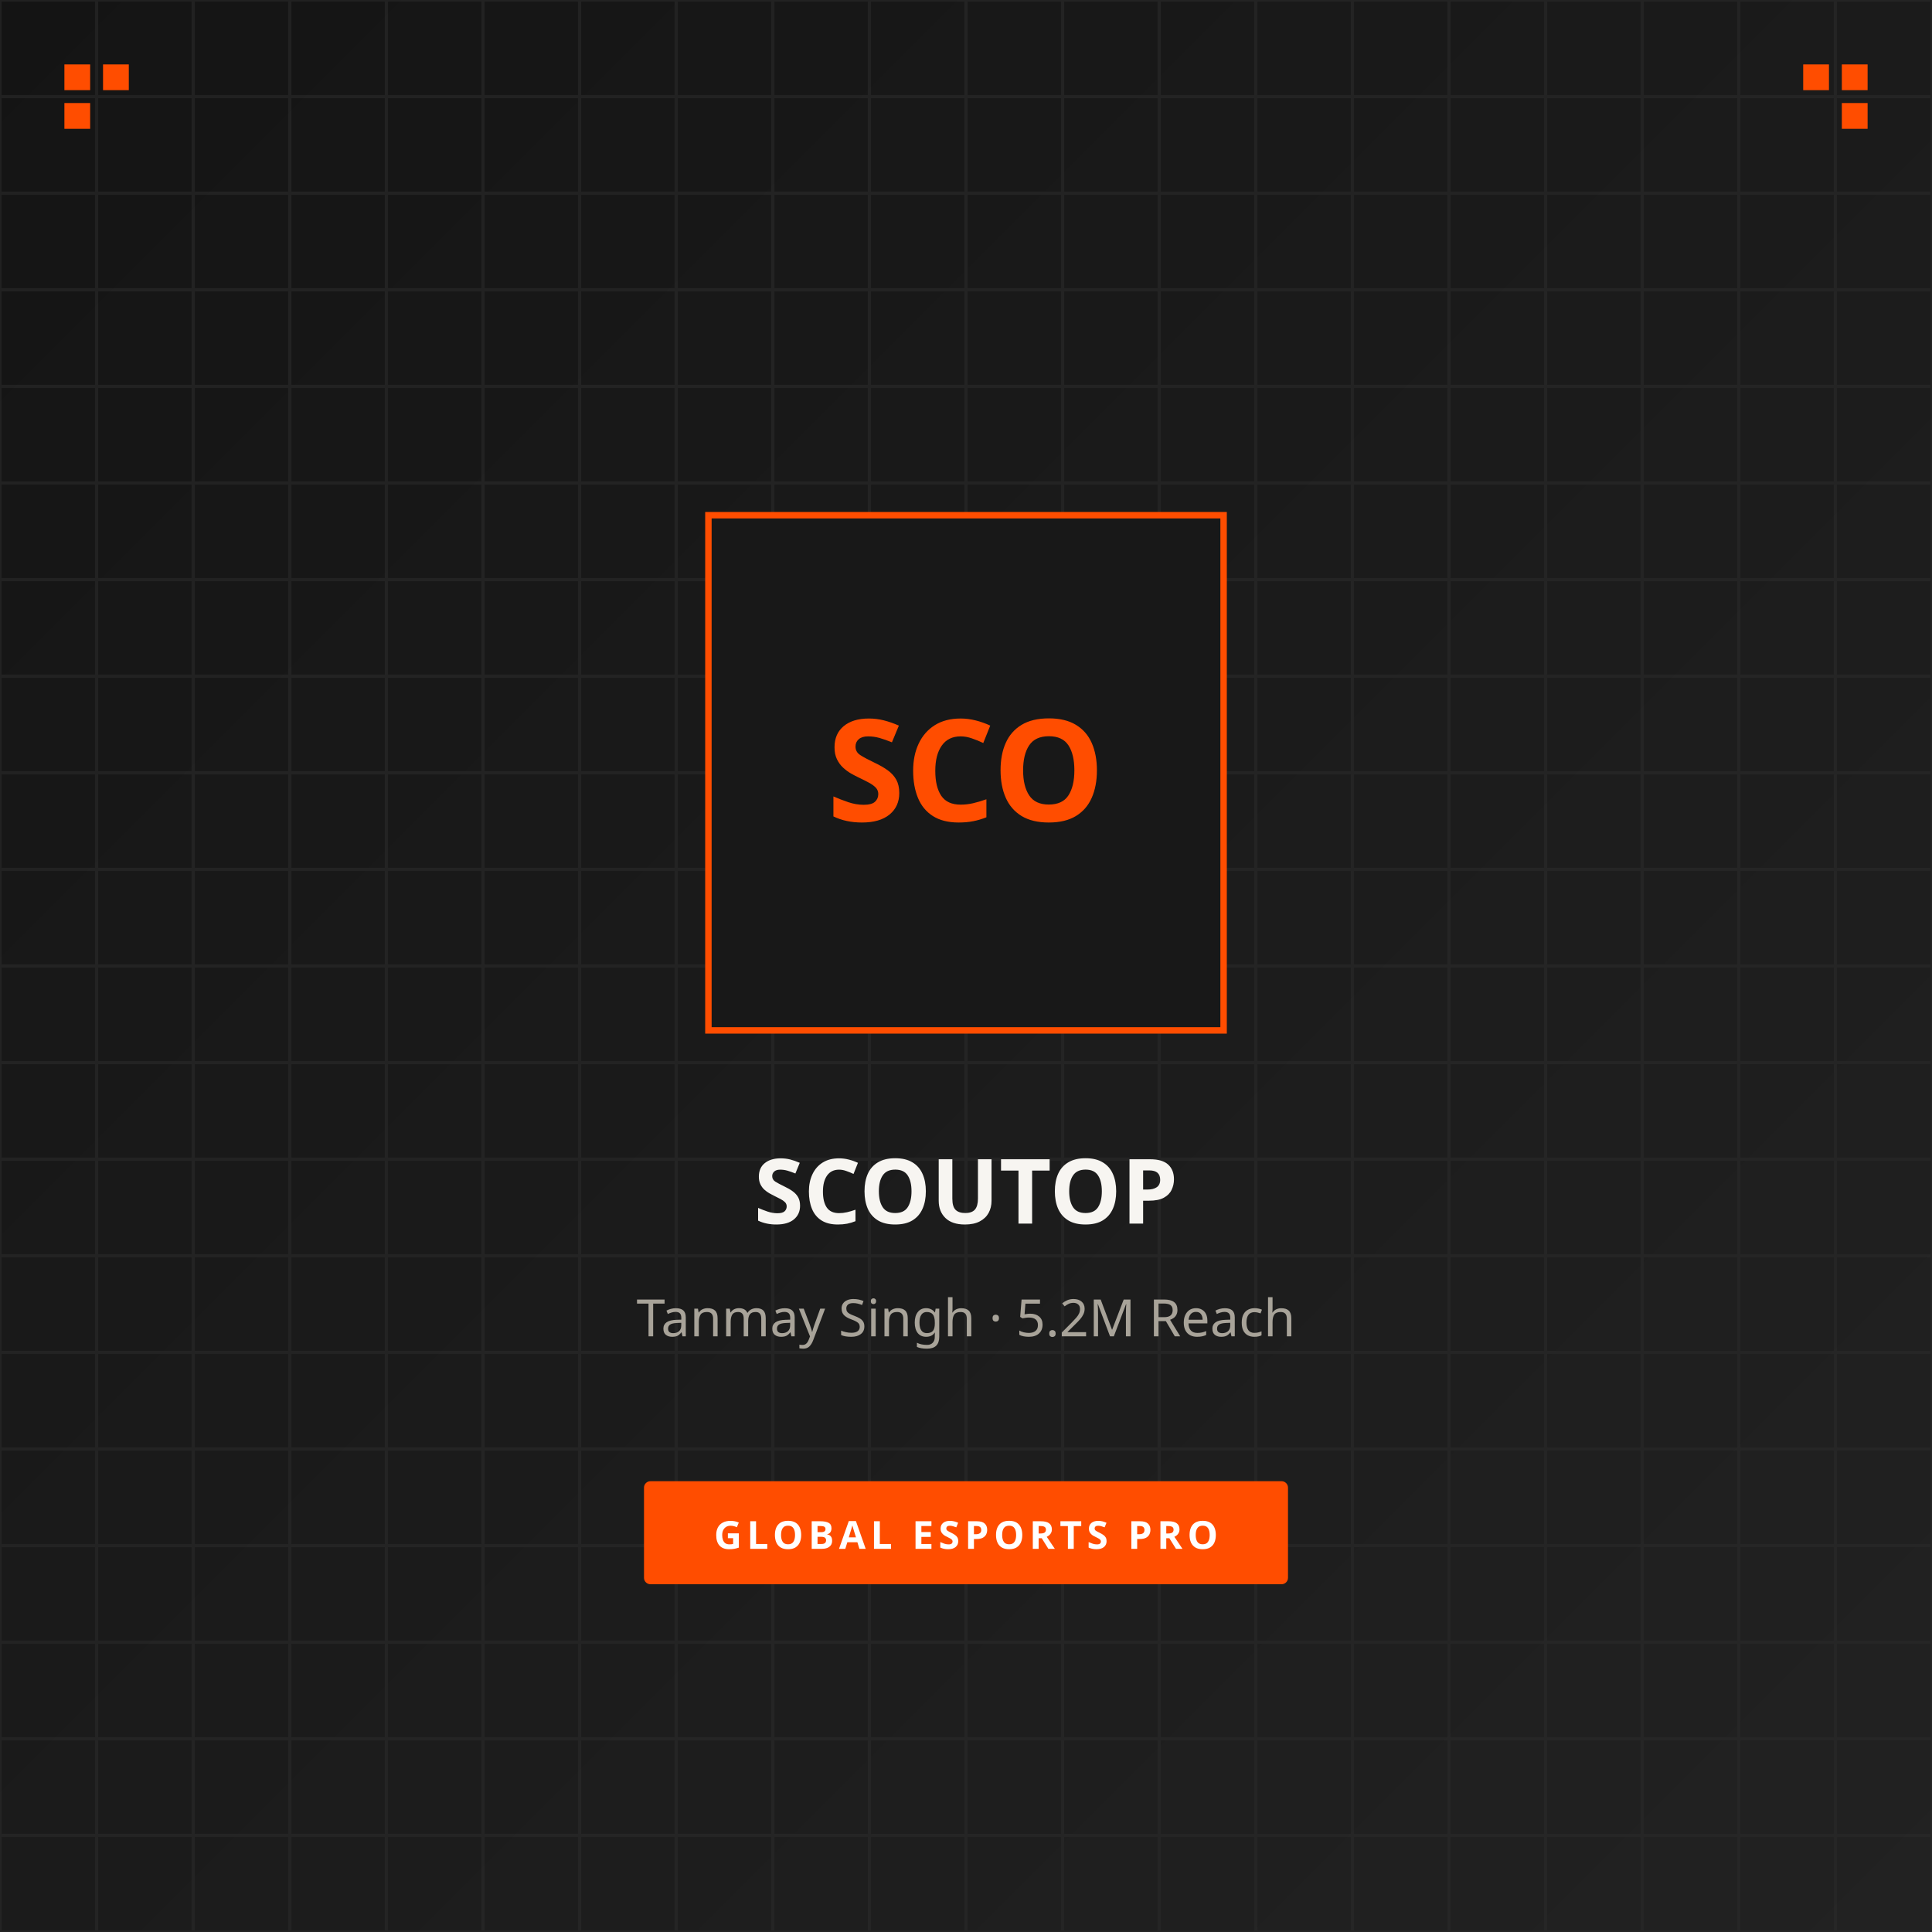
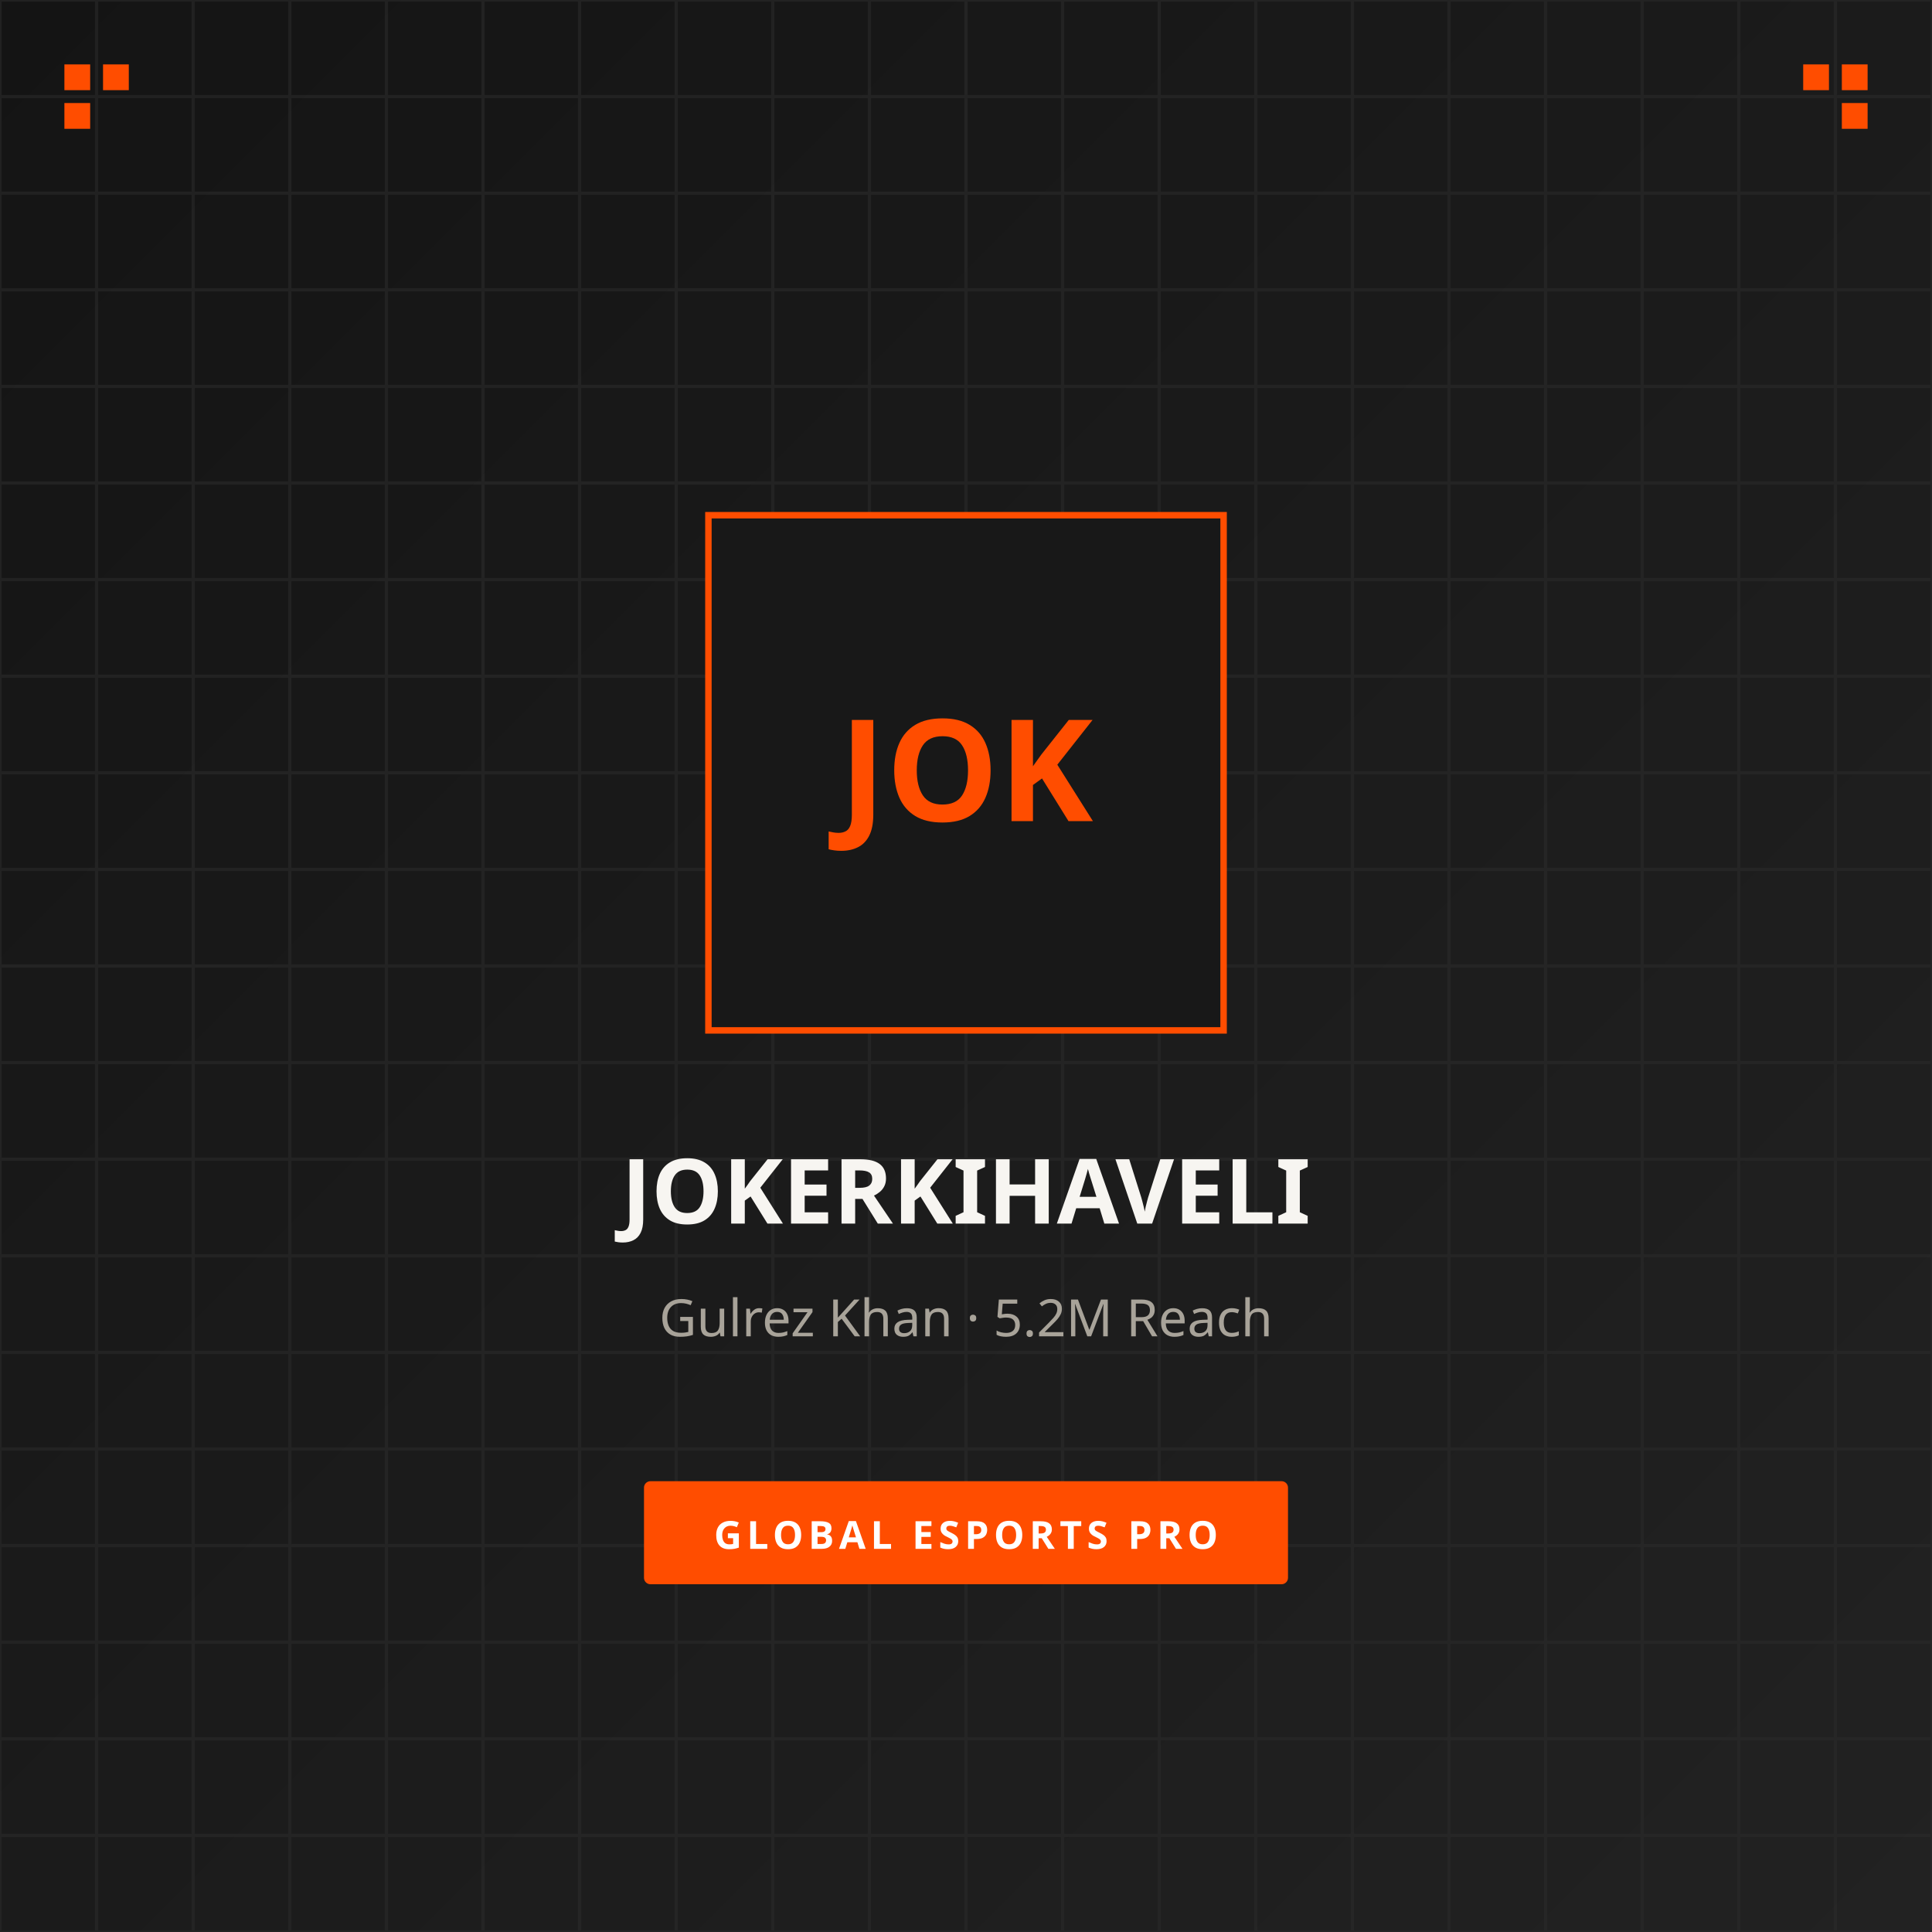
<svg xmlns="http://www.w3.org/2000/svg" viewBox="0 0 600 600" width="600" height="600">
  <defs>
    <linearGradient id="bgGrad" x1="0" y1="0" x2="1" y2="1">
      <stop offset="0%" stop-color="#141414" />
      <stop offset="100%" stop-color="#222222" />
    </linearGradient>
    <pattern id="grid" width="30" height="30" patternUnits="userSpaceOnUse">
      <rect width="30" height="30" fill="none" stroke="#2a2a2a" stroke-width="1" />
    </pattern>
  </defs>
  <rect width="600" height="600" fill="url(#bgGrad)" />
  <rect width="600" height="600" fill="url(#grid)" opacity="0.6" />
  <rect x="20" y="20" width="8" height="8" fill="#FF4D00" />
  <rect x="32" y="20" width="8" height="8" fill="#FF4D00" />
  <rect x="20" y="32" width="8" height="8" fill="#FF4D00" />
  <rect x="572" y="20" width="8" height="8" fill="#FF4D00" />
  <rect x="560" y="20" width="8" height="8" fill="#FF4D00" />
  <rect x="572" y="32" width="8" height="8" fill="#FF4D00" />
  <rect x="220" y="160" width="160" height="160" fill="#181818" stroke="#FF4D00" stroke-width="2" />
-   <text x="300" y="255" font-family="'Geist', sans-serif" font-size="44" font-weight="900" fill="#FF4D00" text-anchor="middle">SCO</text>
-   <text x="300" y="380" font-family="'Geist', sans-serif" font-size="28" font-weight="700" fill="#F7F5F1" text-anchor="middle">SCOUTOP</text>
-   <text x="300" y="415" font-family="'Geist', sans-serif" font-size="16" font-weight="500" fill="#A8A399" text-anchor="middle">Tanmay Singh · 5.2M Reach</text>
+   <text x="300" y="255" font-family="'Geist', sans-serif" font-size="44" font-weight="900" fill="#FF4D00" text-anchor="middle">JOK</text>
+   <text x="300" y="380" font-family="'Geist', sans-serif" font-size="28" font-weight="700" fill="#F7F5F1" text-anchor="middle">JOKERKIHAVELI</text>
+   <text x="300" y="415" font-family="'Geist', sans-serif" font-size="16" font-weight="500" fill="#A8A399" text-anchor="middle">Gulrez Khan · 5.2M Reach</text>
  <rect x="200" y="460" width="200" height="32" fill="#FF4D00" rx="2" />
  <text x="300" y="481" font-family="'Geist', sans-serif" font-size="12" font-weight="700" fill="#FFFFFF" text-anchor="middle" letter-spacing="1.5">GLOBAL ESPORTS PRO</text>
</svg>
